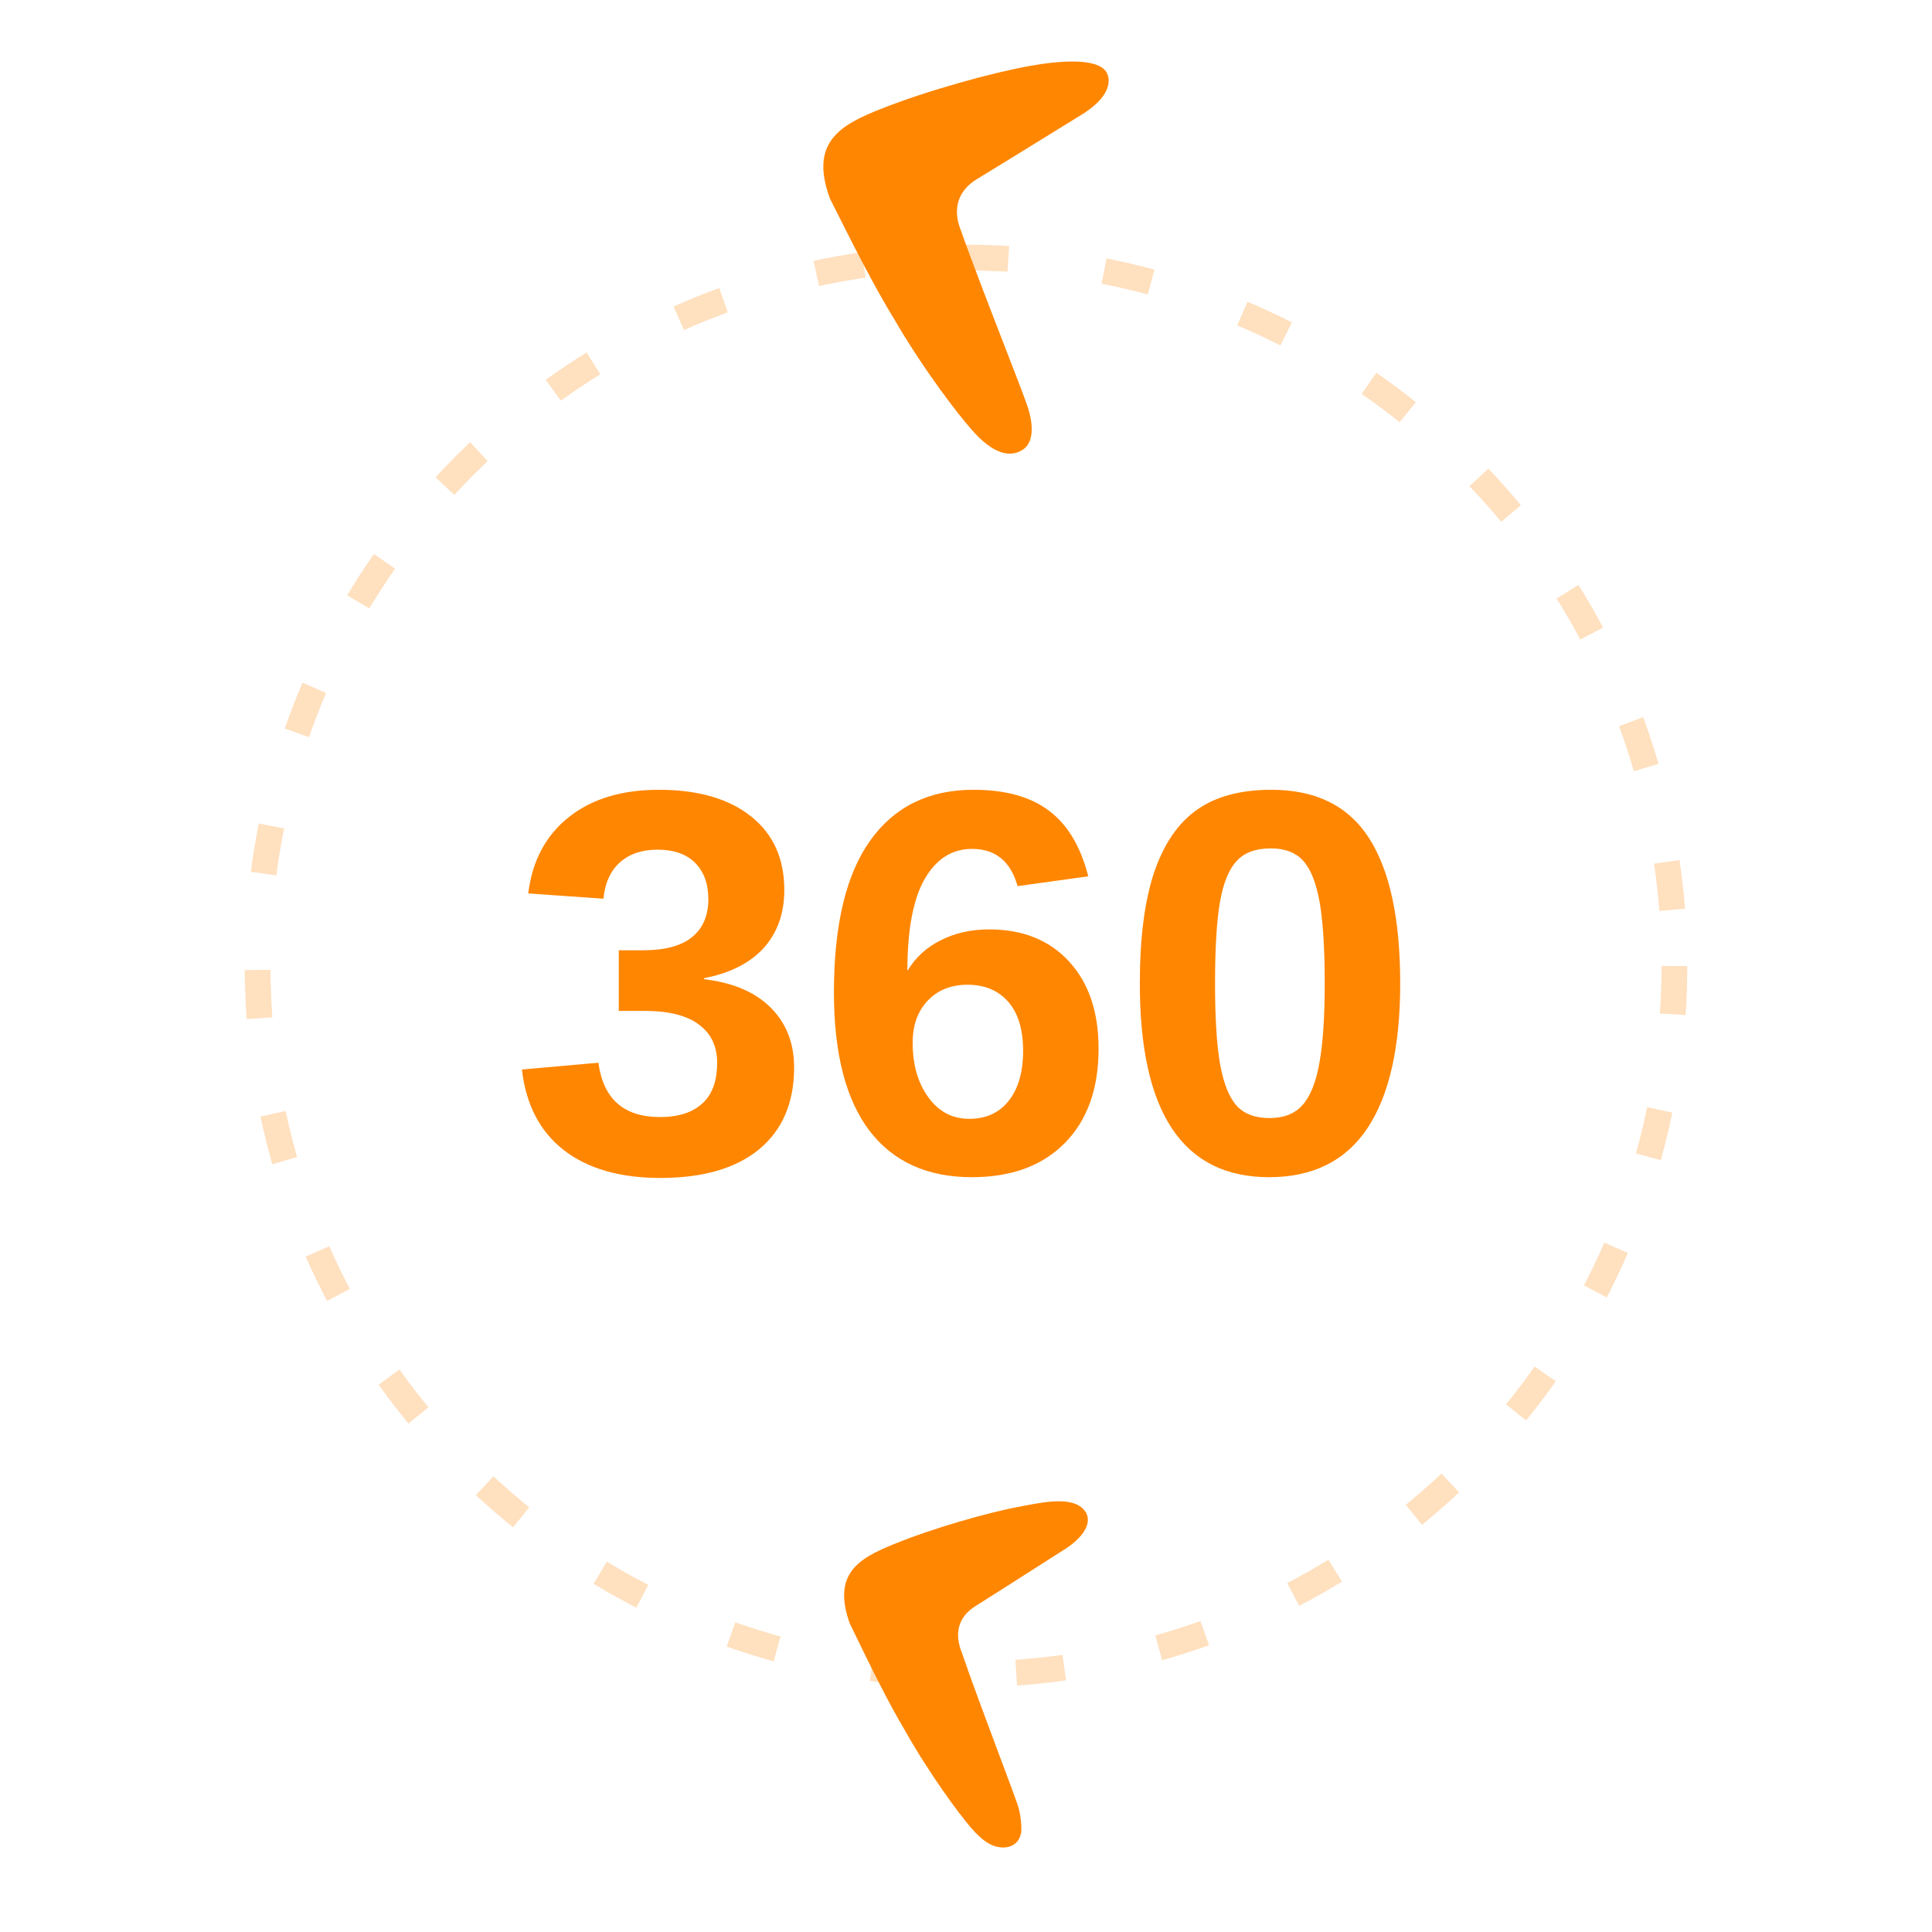
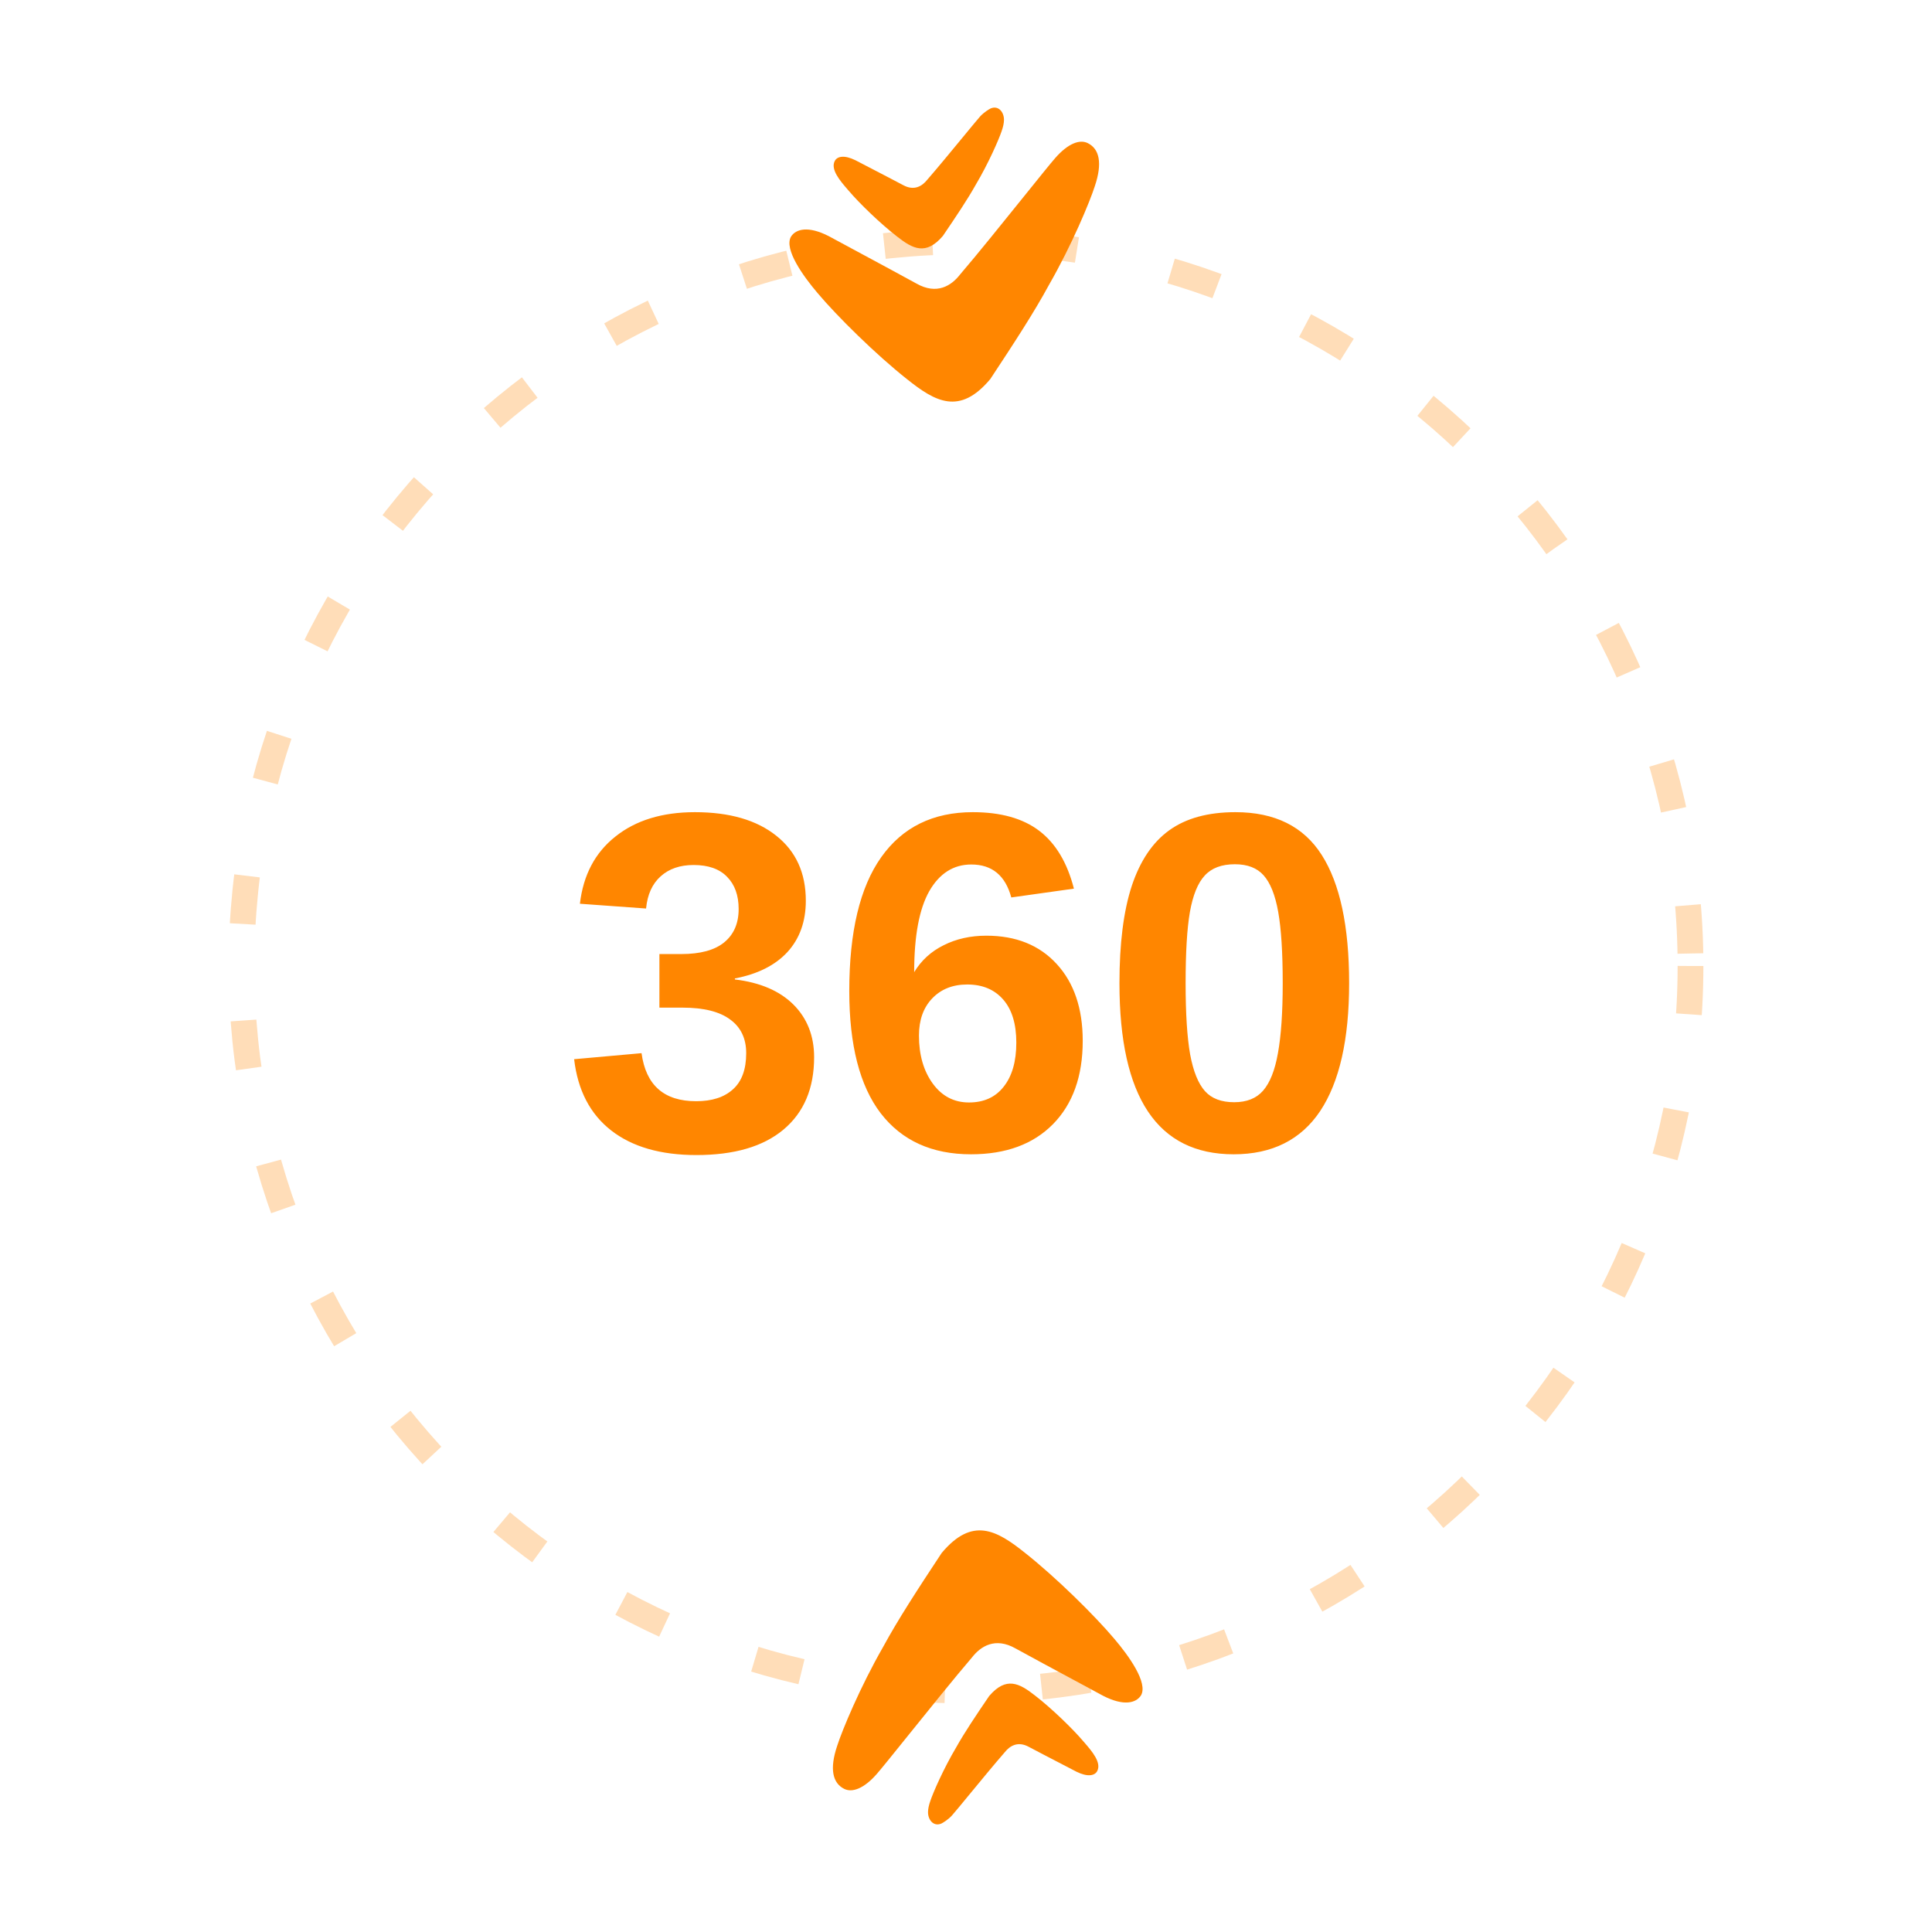
<svg xmlns="http://www.w3.org/2000/svg" viewBox="0 0 120 120" width="120" height="120">
-   <circle cx="60" cy="60" r="44" fill="none" stroke="#FF8600" stroke-opacity="0.25" stroke-width="1.6" stroke-dasharray="3 6" />
-   <text x="60" y="61" text-anchor="middle" dominant-baseline="central" font-family="'Golos Text', Arial, sans-serif" font-weight="700" font-size="34" fill="#FF8600">360</text>
+   <circle cx="60" cy="60" r="45" fill="none" stroke="#FF8600" stroke-opacity="0.28" stroke-width="1.6" stroke-dasharray="3 6" />
+   <text x="60" y="61" text-anchor="middle" dominant-baseline="central" font-family="'Golos Text', Arial, sans-serif" font-weight="700" font-size="30" fill="#FF8600">360</text>
  <g>
-     <animateTransform attributeName="transform" type="rotate" from="0 60 60" to="360 60 60" dur="12s" repeatCount="indefinite" />
-     <g transform="translate(60 16)">
-       <g>
-         <animateTransform attributeName="transform" type="rotate" from="0 0 0" to="-360 0 0" dur="12s" repeatCount="indefinite" />
-         <g transform="scale(0.72) translate(-12.308 -17.376)">
-           <path fill="#FF8600" d="M15.693 25.151C16.585 27.454 17.322 29.358 17.574 30.091C18.269 32.114 18.011 33.411 17.225 33.935C16.075 34.701 14.588 34.259 12.848 32.277C11.688 31.003 8.621 27 6.156 22.753C4.416 19.922 2.661 16.464 0.565 12.271C-1.193 7.465 1.393 5.946 5.018 4.531C8.933 2.974 14.588 1.416 17.778 0.85C20.098 0.425 23.682 0.056 24.448 1.416C24.883 2.266 24.552 3.584 22.466 4.933C22.064 5.178 21.076 5.789 19.878 6.529C17.619 7.925 14.613 9.783 13.381 10.523C11.206 11.797 11.3 13.65 11.88 15.066C12.82 17.734 14.415 21.852 15.693 25.151Z" />
-         </g>
-       </g>
+     <animateTransform attributeName="transform" type="rotate" from="0 60 60" to="360 60 60" dur="14s" repeatCount="indefinite" />
+     <g transform="translate(60 105) rotate(60) scale(0.58) translate(-14.62 -17.375)">
+       <path fill="#FF8600" d="M15.693 25.151C16.585 27.454 17.322 29.358 17.574 30.091C18.269 32.114 18.011 33.411 17.225 33.935C16.075 34.701 14.588 34.259 12.848 32.277C11.688 31.003 8.621 27 6.156 22.753C4.416 19.922 2.661 16.464 0.565 12.271C-1.193 7.465 1.393 5.946 5.018 4.531C8.933 2.974 14.588 1.416 17.778 0.85C20.098 0.425 23.682 0.056 24.448 1.416C24.883 2.266 24.552 3.584 22.466 4.933C22.064 5.178 21.076 5.789 19.878 6.529C17.619 7.925 14.613 9.783 13.381 10.523C11.206 11.797 11.3 13.65 11.88 15.066C12.82 17.734 14.415 21.852 15.693 25.151Z" />
+       <path fill="#FF8600" d="M24.452 22.64C24.929 23.911 25.322 24.963 25.457 25.367C25.647 25.939 25.659 26.656 25.638 26.804C25.512 27.701 24.557 27.827 23.847 27.398C23.562 27.226 23.259 26.957 22.933 26.574C22.314 25.87 20.676 23.66 19.36 21.316C18.431 19.753 17.495 17.843 16.375 15.528C15.436 12.875 16.817 12.036 18.753 11.255C20.843 10.395 23.862 9.535 25.566 9.223C25.633 9.21 25.701 9.197 25.771 9.183C26.991 8.949 28.587 8.643 29.127 9.535C29.41 10.003 29.182 10.732 28.069 11.477C27.854 11.612 27.327 11.949 26.687 12.358C25.481 13.129 23.876 14.155 23.218 14.563C22.057 15.267 22.107 16.29 22.417 17.072C22.918 18.544 23.77 20.818 24.452 22.64Z" />
    </g>
-     <g transform="translate(60 104)">
-       <g>
-         <animateTransform attributeName="transform" type="rotate" from="0 0 0" to="-360 0 0" dur="12s" repeatCount="indefinite" />
-         <g transform="scale(1.15) translate(-22.656 -18.286)">
-           <path fill="#FF8600" d="M24.452 22.64C24.929 23.911 25.322 24.963 25.457 25.367C25.647 25.939 25.659 26.656 25.638 26.804C25.512 27.701 24.557 27.827 23.847 27.398C23.562 27.226 23.259 26.957 22.933 26.574C22.314 25.87 20.676 23.66 19.36 21.316C18.431 19.753 17.495 17.843 16.375 15.528C15.436 12.875 16.817 12.036 18.753 11.255C20.843 10.395 23.862 9.535 25.566 9.223C25.633 9.21 25.701 9.197 25.771 9.183C26.991 8.949 28.587 8.643 29.127 9.535C29.41 10.003 29.182 10.732 28.069 11.477C27.854 11.612 27.327 11.949 26.687 12.358C25.481 13.129 23.876 14.155 23.218 14.563C22.057 15.267 22.107 16.29 22.417 17.072C22.918 18.544 23.77 20.818 24.452 22.64Z" />
-         </g>
-       </g>
+     <g transform="translate(60 15) rotate(240) scale(0.58) translate(-14.62 -17.375)">
+       <path fill="#FF8600" d="M15.693 25.151C16.585 27.454 17.322 29.358 17.574 30.091C18.269 32.114 18.011 33.411 17.225 33.935C16.075 34.701 14.588 34.259 12.848 32.277C11.688 31.003 8.621 27 6.156 22.753C4.416 19.922 2.661 16.464 0.565 12.271C-1.193 7.465 1.393 5.946 5.018 4.531C8.933 2.974 14.588 1.416 17.778 0.85C20.098 0.425 23.682 0.056 24.448 1.416C24.883 2.266 24.552 3.584 22.466 4.933C22.064 5.178 21.076 5.789 19.878 6.529C17.619 7.925 14.613 9.783 13.381 10.523C11.206 11.797 11.3 13.65 11.88 15.066C12.82 17.734 14.415 21.852 15.693 25.151Z" />
+       <path fill="#FF8600" d="M24.452 22.64C24.929 23.911 25.322 24.963 25.457 25.367C25.647 25.939 25.659 26.656 25.638 26.804C25.512 27.701 24.557 27.827 23.847 27.398C23.562 27.226 23.259 26.957 22.933 26.574C22.314 25.87 20.676 23.66 19.36 21.316C18.431 19.753 17.495 17.843 16.375 15.528C15.436 12.875 16.817 12.036 18.753 11.255C20.843 10.395 23.862 9.535 25.566 9.223C25.633 9.21 25.701 9.197 25.771 9.183C26.991 8.949 28.587 8.643 29.127 9.535C29.41 10.003 29.182 10.732 28.069 11.477C27.854 11.612 27.327 11.949 26.687 12.358C25.481 13.129 23.876 14.155 23.218 14.563C22.057 15.267 22.107 16.29 22.417 17.072C22.918 18.544 23.77 20.818 24.452 22.64Z" />
    </g>
  </g>
</svg>
